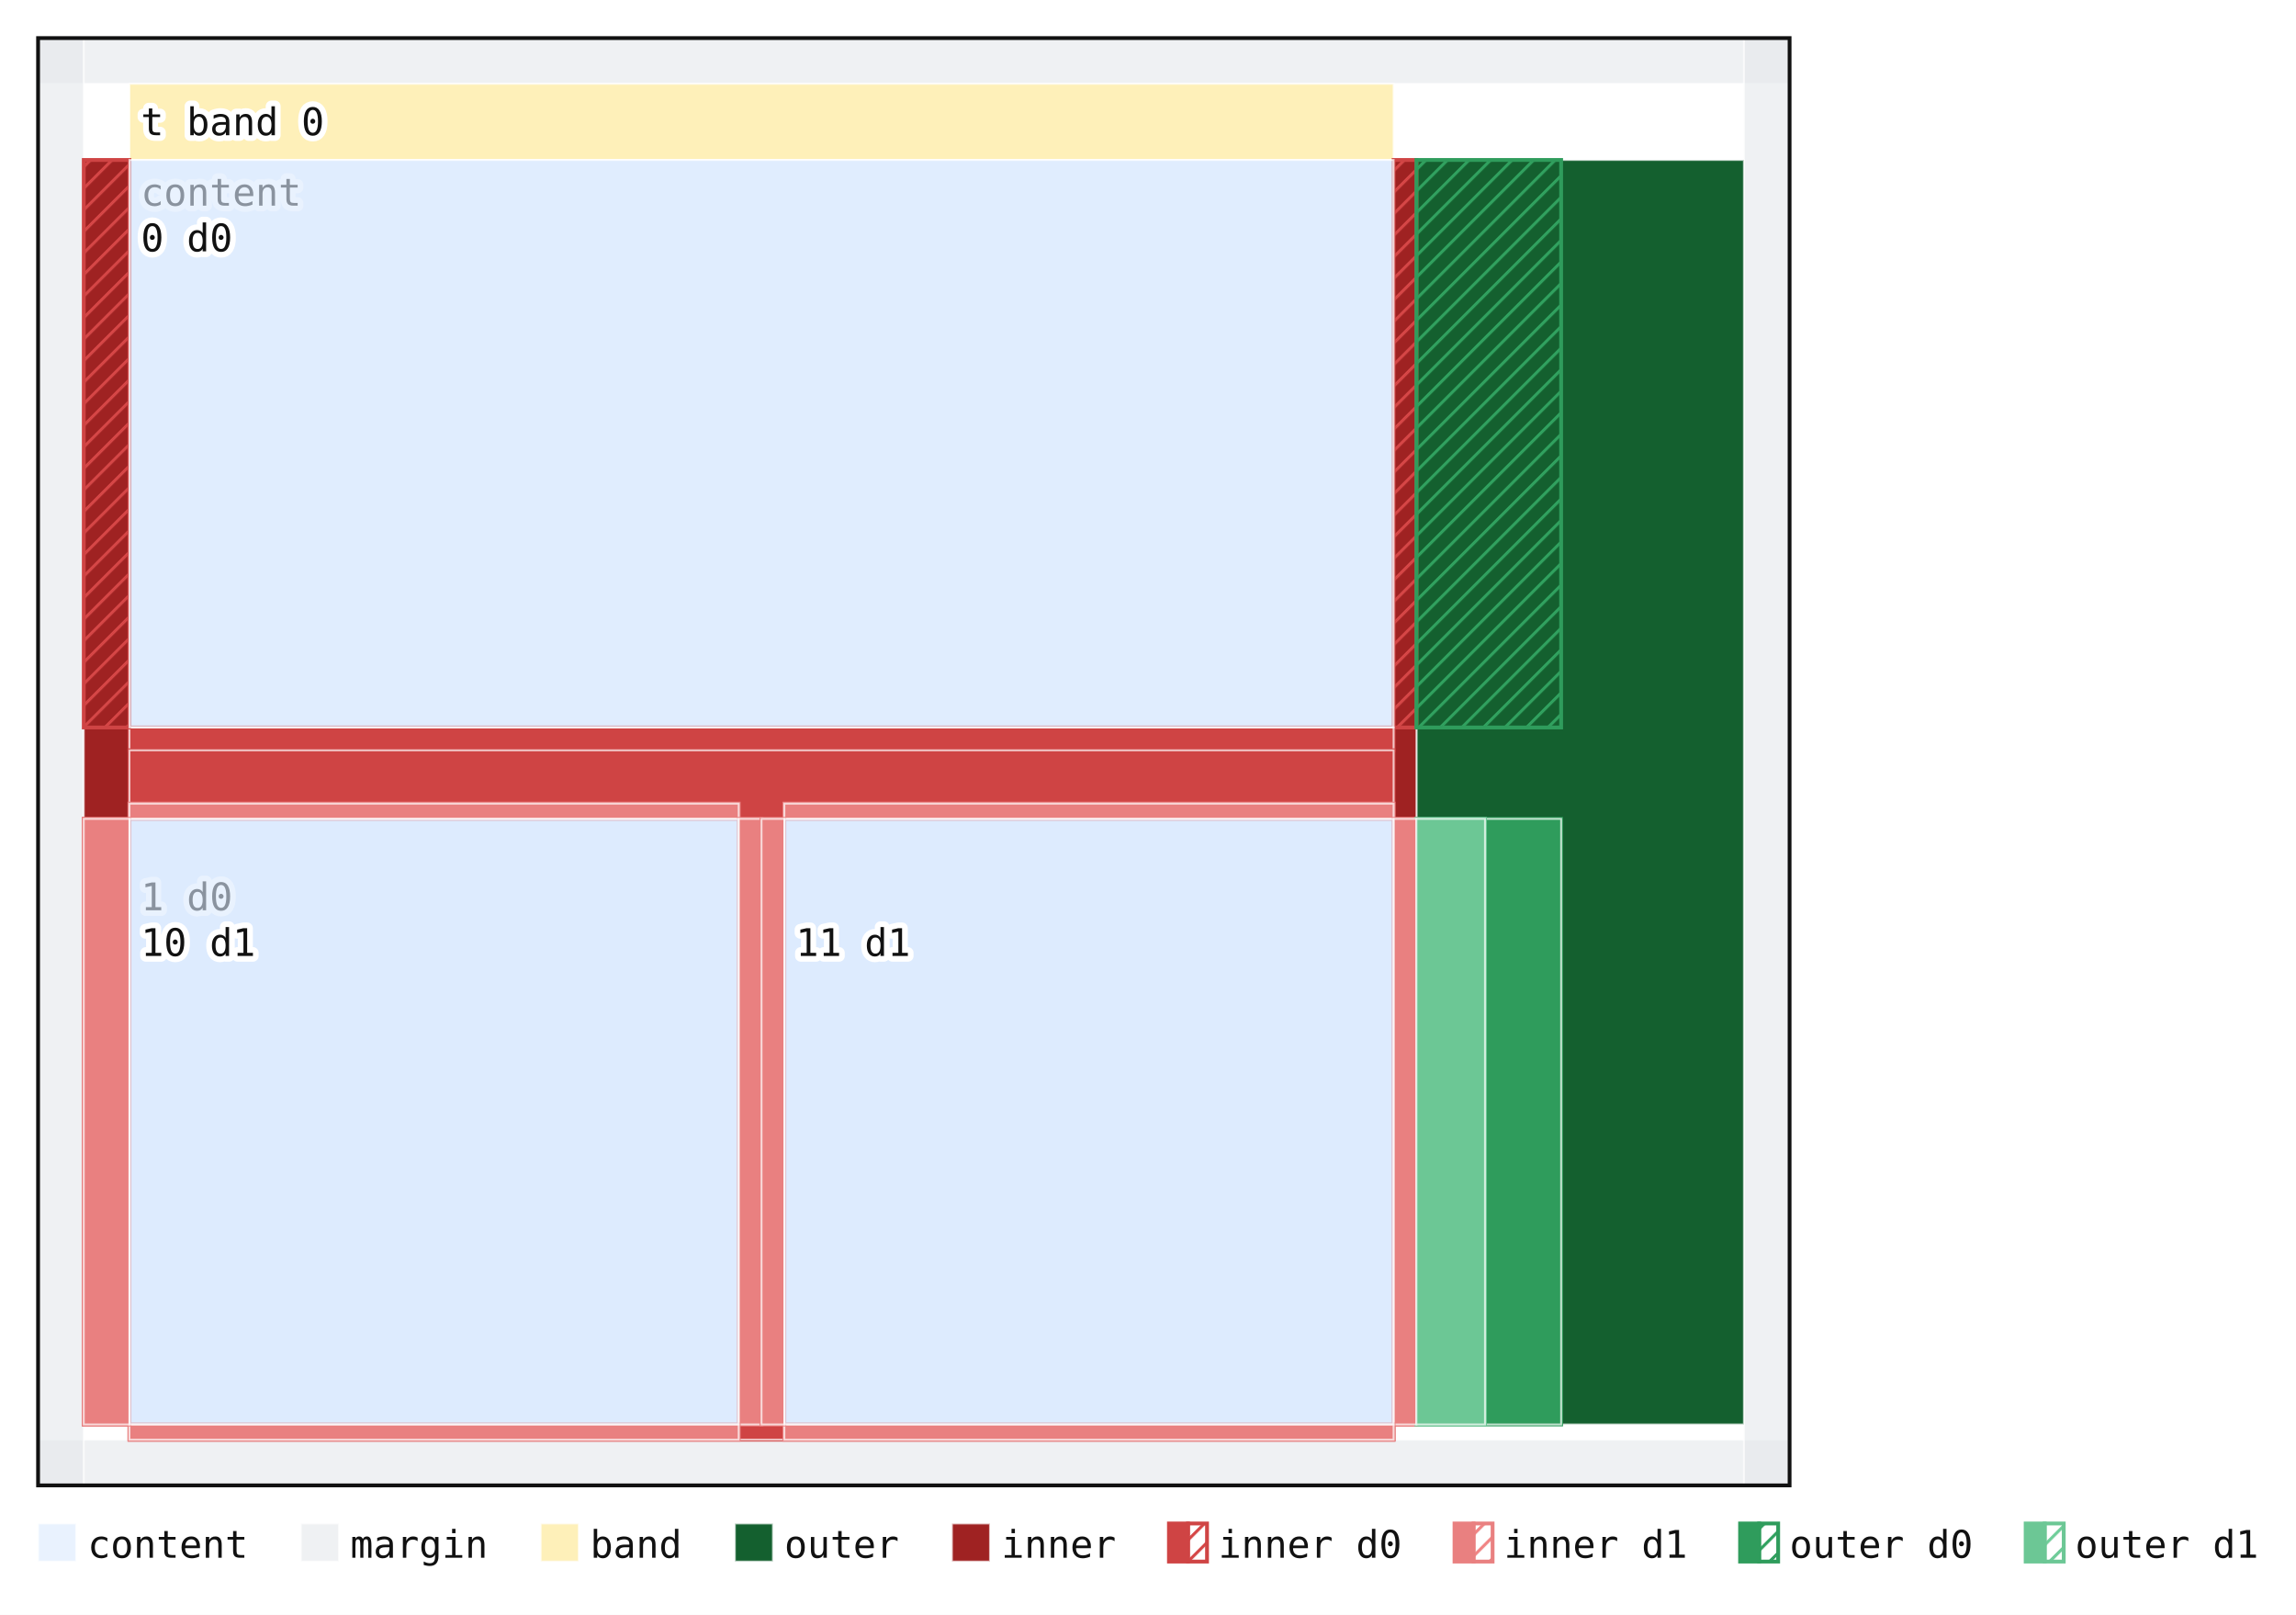
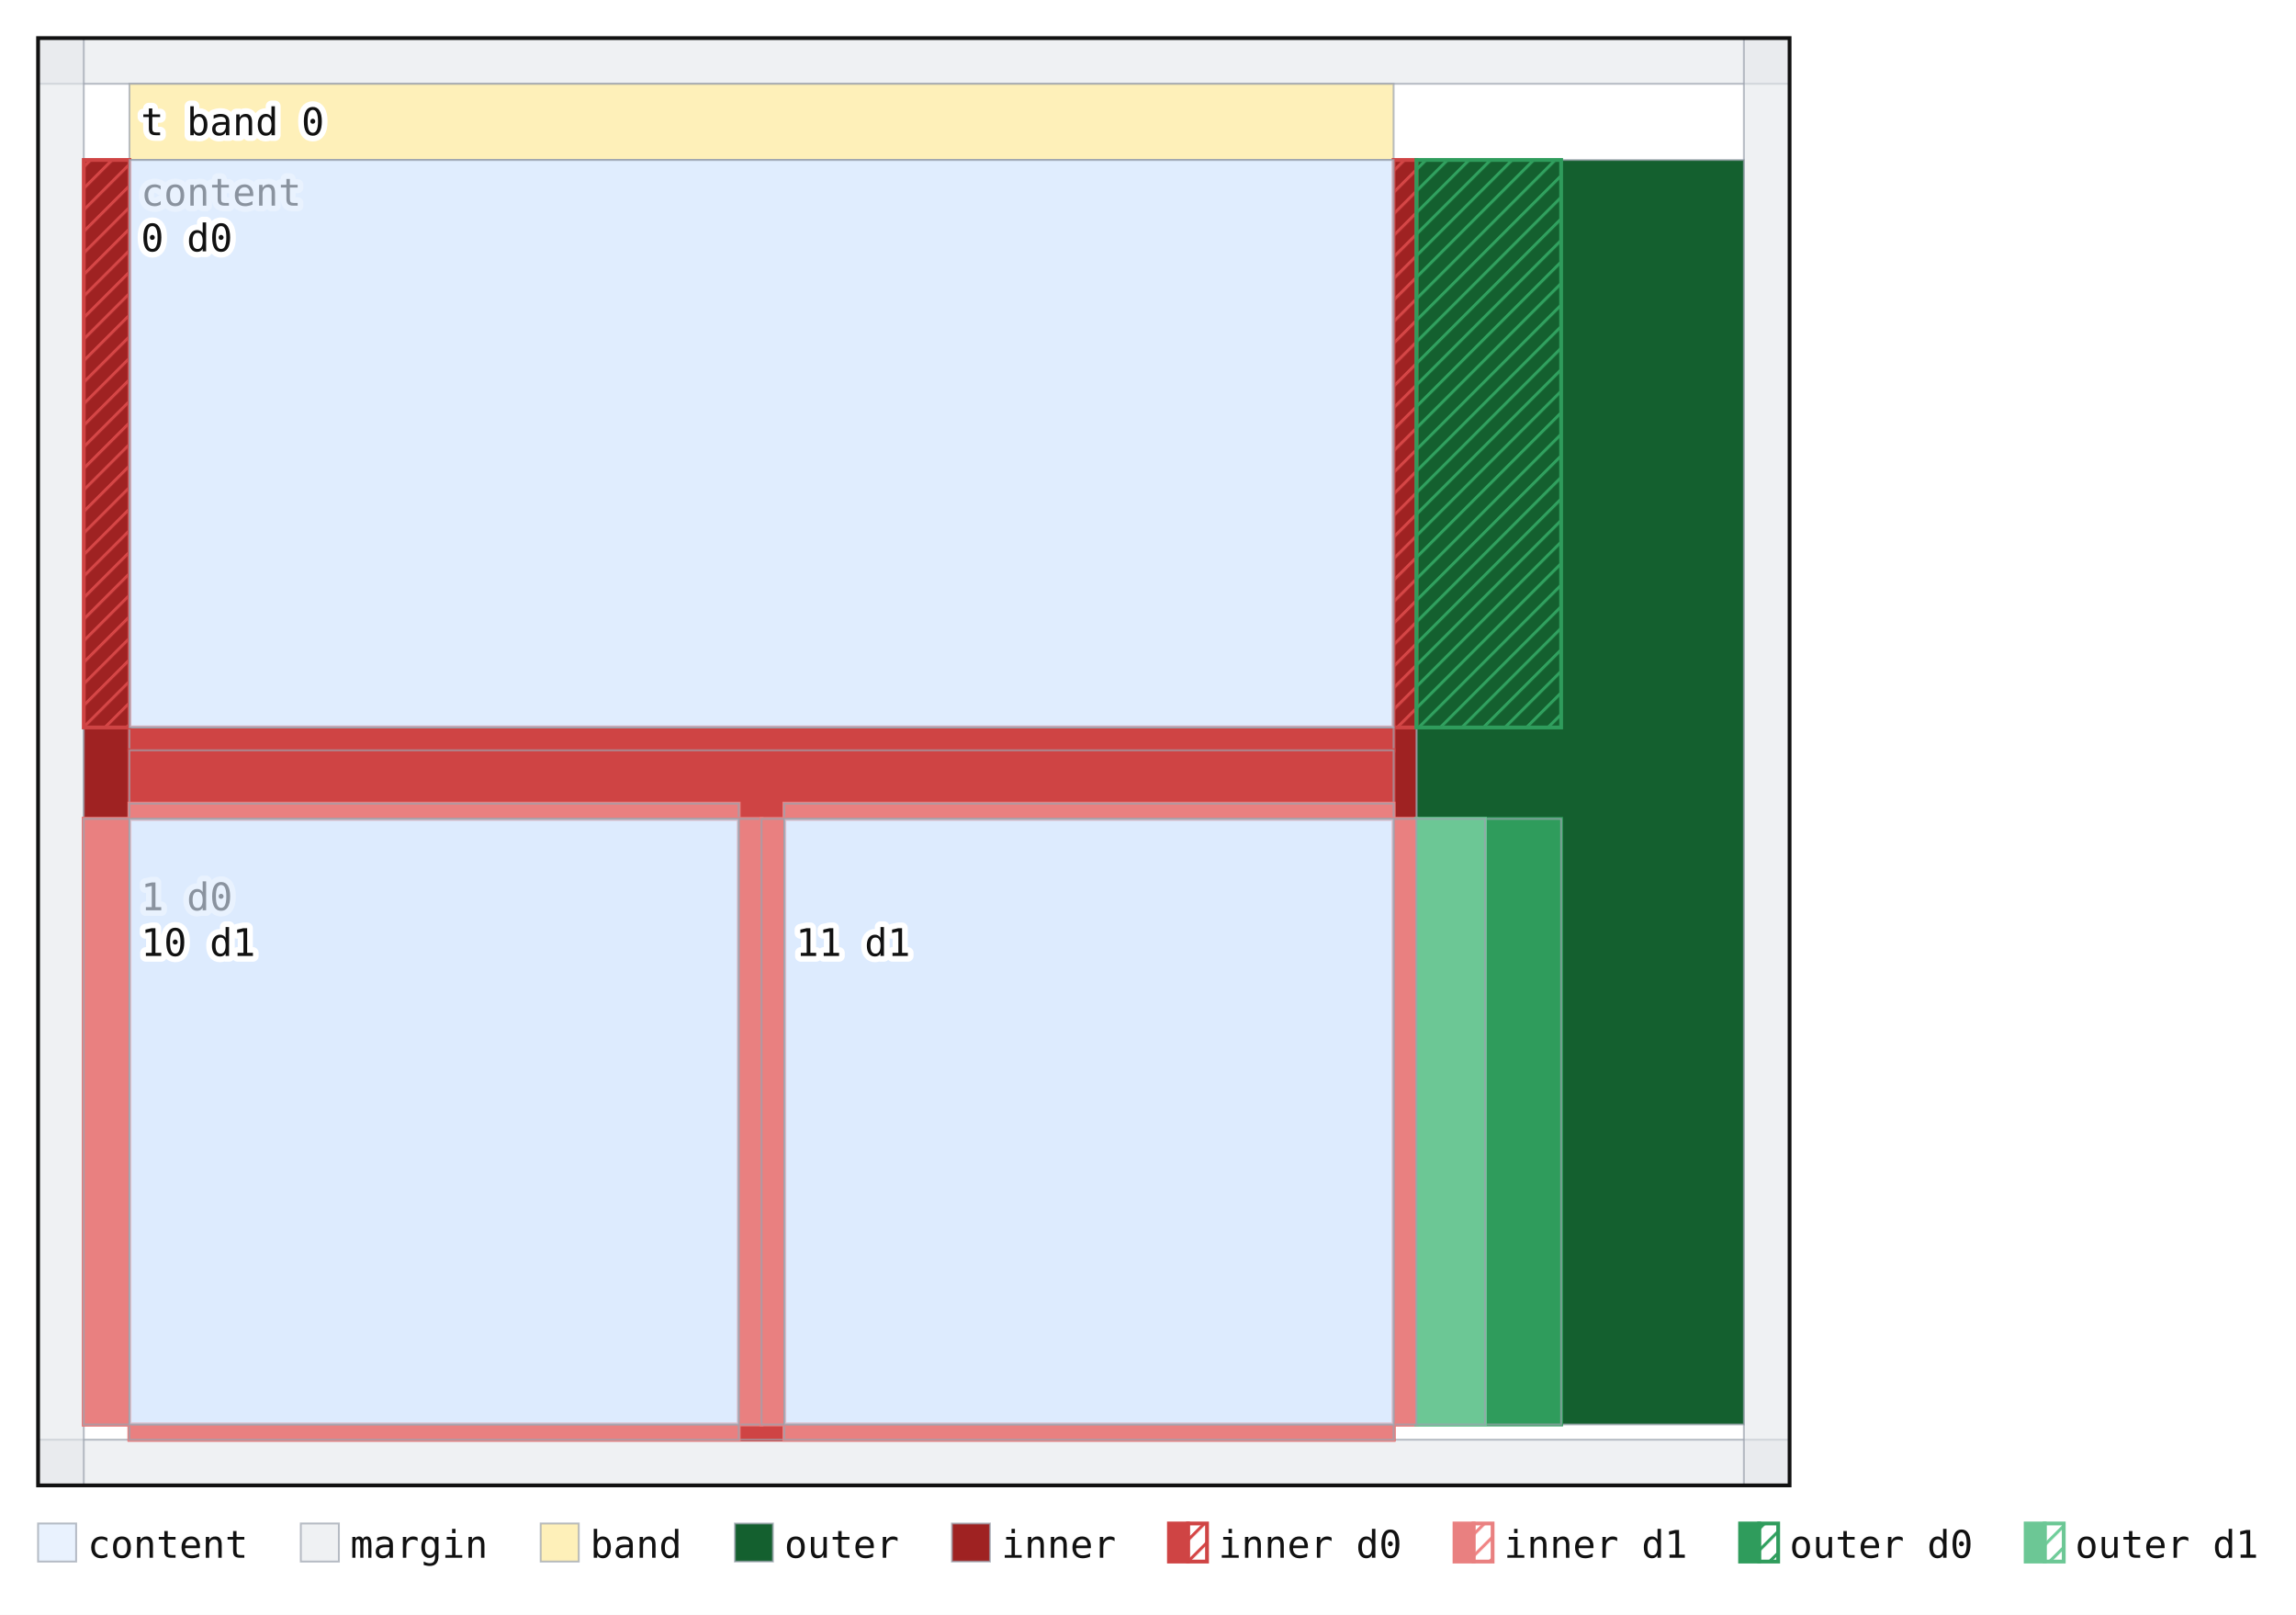
<svg xmlns="http://www.w3.org/2000/svg" viewBox="-10 -10 603 424" font-family="monospace" font-size="10">
  <defs>
    <pattern id="hatch-i0" patternUnits="userSpaceOnUse" width="4" height="4" patternTransform="rotate(45)">
      <line x1="0" y1="0" x2="0" y2="4" stroke="#cf4444" stroke-width="1.6" />
    </pattern>
    <pattern id="hatch-i1" patternUnits="userSpaceOnUse" width="4" height="4" patternTransform="rotate(45)">
      <line x1="0" y1="0" x2="0" y2="4" stroke="#e98080" stroke-width="1.6" />
    </pattern>
    <pattern id="hatch-o0" patternUnits="userSpaceOnUse" width="4" height="4" patternTransform="rotate(45)">
      <line x1="0" y1="0" x2="0" y2="4" stroke="#2f9c5c" stroke-width="1.6" />
    </pattern>
    <pattern id="hatch-o1" patternUnits="userSpaceOnUse" width="4" height="4" patternTransform="rotate(45)">
      <line x1="0" y1="0" x2="0" y2="4" stroke="#6cc795" stroke-width="1.6" />
    </pattern>
  </defs>
  <rect x="-10" y="-10" width="603" height="424" fill="#ffffff" />
-   <rect x="0" y="0" width="460" height="12" fill="#e5e7eb" fill-opacity="0.6" stroke="#ffffff" stroke-width="0.5" stroke-opacity="0.7" />
-   <rect x="24" y="12" width="332" height="20" fill="#fde68a" fill-opacity="0.6" stroke="#ffffff" stroke-width="0.5" stroke-opacity="0.7" />
+   <rect x="0" y="0" width="460" height="12" fill="#e5e7eb" fill-opacity="0.6" stroke="#9ca3af" stroke-width="0.5" stroke-opacity="0.7" />
+   <rect x="24" y="12" width="332" height="20" fill="#fde68a" fill-opacity="0.6" stroke="#9ca3af" stroke-width="0.5" stroke-opacity="0.7" />
  <text x="27" y="25.5" fill="#111111" stroke="#ffffff" stroke-width="3" stroke-linejoin="round" paint-order="stroke">t band 0</text>
-   <rect x="0" y="368" width="460" height="12" fill="#e5e7eb" fill-opacity="0.6" stroke="#ffffff" stroke-width="0.5" stroke-opacity="0.7" />
-   <rect x="24" y="364" width="332" height="4" fill="#9f2222" stroke="#ffffff" stroke-width="0.5" stroke-opacity="0.7" />
-   <rect x="0" y="0" width="12" height="380" fill="#e5e7eb" fill-opacity="0.6" stroke="#ffffff" stroke-width="0.5" stroke-opacity="0.7" />
-   <rect x="12" y="32" width="12" height="332" fill="#9f2222" stroke="#ffffff" stroke-width="0.5" stroke-opacity="0.7" />
-   <rect x="448" y="0" width="12" height="380" fill="#e5e7eb" fill-opacity="0.6" stroke="#ffffff" stroke-width="0.5" stroke-opacity="0.7" />
-   <rect x="362" y="32" width="86" height="332" fill="#14602f" stroke="#ffffff" stroke-width="0.5" stroke-opacity="0.7" />
-   <rect x="356" y="32" width="6" height="332" fill="#9f2222" stroke="#ffffff" stroke-width="0.5" stroke-opacity="0.7" />
-   <rect x="24" y="32" width="332" height="332" fill="#dbeafe" fill-opacity="0.6" stroke="#ffffff" stroke-width="0.5" stroke-opacity="0.7" />
+   <rect x="0" y="368" width="460" height="12" fill="#e5e7eb" fill-opacity="0.6" stroke="#9ca3af" stroke-width="0.5" stroke-opacity="0.7" />
+   <rect x="24" y="364" width="332" height="4" fill="#9f2222" stroke="#9ca3af" stroke-width="0.5" stroke-opacity="0.7" />
+   <rect x="0" y="0" width="12" height="380" fill="#e5e7eb" fill-opacity="0.6" stroke="#9ca3af" stroke-width="0.5" stroke-opacity="0.7" />
+   <rect x="12" y="32" width="12" height="332" fill="#9f2222" stroke="#9ca3af" stroke-width="0.5" stroke-opacity="0.7" />
+   <rect x="448" y="0" width="12" height="380" fill="#e5e7eb" fill-opacity="0.6" stroke="#9ca3af" stroke-width="0.5" stroke-opacity="0.7" />
+   <rect x="362" y="32" width="86" height="332" fill="#14602f" stroke="#9ca3af" stroke-width="0.5" stroke-opacity="0.7" />
+   <rect x="356" y="32" width="6" height="332" fill="#9f2222" stroke="#9ca3af" stroke-width="0.5" stroke-opacity="0.7" />
+   <rect x="24" y="32" width="332" height="332" fill="#dbeafe" fill-opacity="0.6" stroke="#9ca3af" stroke-width="0.5" stroke-opacity="0.7" />
  <text x="27" y="44" fill="#111111" stroke="#ffffff" stroke-width="3" stroke-linejoin="round" paint-order="stroke">content</text>
  <rect x="356" y="32" width="6" height="149" fill="url(#hatch-i0)" stroke="#cf4444" stroke-width="1" />
  <rect x="362" y="32" width="38" height="149" fill="url(#hatch-o0)" stroke="#2f9c5c" stroke-width="1" />
  <rect x="24" y="181" width="332" height="6" fill="url(#hatch-i0)" stroke="#cf4444" stroke-width="1" />
-   <rect x="24" y="181" width="332" height="6" fill="#cf4444" stroke="#ffffff" stroke-width="0.5" stroke-opacity="0.7" />
+   <rect x="24" y="181" width="332" height="6" fill="#cf4444" stroke="#9ca3af" stroke-width="0.5" stroke-opacity="0.7" />
  <rect x="12" y="32" width="12" height="149" fill="url(#hatch-i0)" stroke="#cf4444" stroke-width="1" />
-   <rect x="24" y="32" width="332" height="149" fill="#dbeafe" fill-opacity="0.6" stroke="#ffffff" stroke-width="0.5" stroke-opacity="0.7" />
+   <rect x="24" y="32" width="332" height="149" fill="#dbeafe" fill-opacity="0.6" stroke="#9ca3af" stroke-width="0.5" stroke-opacity="0.7" />
  <text x="27" y="56" fill="#111111" stroke="#ffffff" stroke-width="3" stroke-linejoin="round" paint-order="stroke">0 d0</text>
  <rect x="24" y="187" width="332" height="18" fill="url(#hatch-i0)" stroke="#cf4444" stroke-width="1" />
-   <rect x="24" y="187" width="332" height="18" fill="#cf4444" stroke="#ffffff" stroke-width="0.5" stroke-opacity="0.7" />
+   <rect x="24" y="187" width="332" height="18" fill="#cf4444" stroke="#9ca3af" stroke-width="0.5" stroke-opacity="0.7" />
  <rect x="356" y="205" width="6" height="159" fill="url(#hatch-i0)" stroke="#cf4444" stroke-width="1" />
  <rect x="362" y="205" width="38" height="159" fill="url(#hatch-o0)" stroke="#2f9c5c" stroke-width="1" />
-   <rect x="356" y="205" width="6" height="159" fill="#cf4444" stroke="#ffffff" stroke-width="0.5" stroke-opacity="0.7" />
-   <rect x="362" y="205" width="38" height="159" fill="#2f9c5c" stroke="#ffffff" stroke-width="0.5" stroke-opacity="0.7" />
+   <rect x="356" y="205" width="6" height="159" fill="#cf4444" stroke="#9ca3af" stroke-width="0.5" stroke-opacity="0.7" />
+   <rect x="362" y="205" width="38" height="159" fill="#2f9c5c" stroke="#9ca3af" stroke-width="0.5" stroke-opacity="0.7" />
  <rect x="24" y="364" width="332" height="4" fill="url(#hatch-i0)" stroke="#cf4444" stroke-width="1" />
-   <rect x="24" y="364" width="332" height="4" fill="#cf4444" stroke="#ffffff" stroke-width="0.5" stroke-opacity="0.7" />
+   <rect x="24" y="364" width="332" height="4" fill="#cf4444" stroke="#9ca3af" stroke-width="0.5" stroke-opacity="0.7" />
  <rect x="12" y="205" width="12" height="159" fill="url(#hatch-i0)" stroke="#cf4444" stroke-width="1" />
-   <rect x="12" y="205" width="12" height="159" fill="#cf4444" stroke="#ffffff" stroke-width="0.5" stroke-opacity="0.7" />
-   <rect x="24" y="205" width="332" height="159" fill="#dbeafe" fill-opacity="0.6" stroke="#ffffff" stroke-width="0.5" stroke-opacity="0.7" />
+   <rect x="12" y="205" width="12" height="159" fill="#cf4444" stroke="#9ca3af" stroke-width="0.5" stroke-opacity="0.7" />
+   <rect x="24" y="205" width="332" height="159" fill="#dbeafe" fill-opacity="0.6" stroke="#9ca3af" stroke-width="0.5" stroke-opacity="0.7" />
  <text x="27" y="229" fill="#111111" stroke="#ffffff" stroke-width="3" stroke-linejoin="round" paint-order="stroke">1 d0</text>
  <rect x="24" y="201" width="160" height="4" fill="url(#hatch-i1)" stroke="#e98080" stroke-width="1" />
-   <rect x="24" y="201" width="160" height="4" fill="#e98080" stroke="#ffffff" stroke-width="0.5" stroke-opacity="0.7" />
+   <rect x="24" y="201" width="160" height="4" fill="#e98080" stroke="#9ca3af" stroke-width="0.5" stroke-opacity="0.7" />
  <rect x="184" y="205" width="6" height="159" fill="url(#hatch-i1)" stroke="#e98080" stroke-width="1" />
-   <rect x="184" y="205" width="6" height="159" fill="#e98080" stroke="#ffffff" stroke-width="0.5" stroke-opacity="0.7" />
+   <rect x="184" y="205" width="6" height="159" fill="#e98080" stroke="#9ca3af" stroke-width="0.5" stroke-opacity="0.7" />
  <rect x="24" y="364" width="160" height="4" fill="url(#hatch-i1)" stroke="#e98080" stroke-width="1" />
-   <rect x="24" y="364" width="160" height="4" fill="#e98080" stroke="#ffffff" stroke-width="0.5" stroke-opacity="0.7" />
+   <rect x="24" y="364" width="160" height="4" fill="#e98080" stroke="#9ca3af" stroke-width="0.5" stroke-opacity="0.7" />
  <rect x="12" y="205" width="12" height="159" fill="url(#hatch-i1)" stroke="#e98080" stroke-width="1" />
-   <rect x="12" y="205" width="12" height="159" fill="#e98080" stroke="#ffffff" stroke-width="0.5" stroke-opacity="0.7" />
-   <rect x="24" y="205" width="160" height="159" fill="#dbeafe" fill-opacity="0.6" stroke="#ffffff" stroke-width="0.5" stroke-opacity="0.7" />
+   <rect x="12" y="205" width="12" height="159" fill="#e98080" stroke="#9ca3af" stroke-width="0.5" stroke-opacity="0.7" />
+   <rect x="24" y="205" width="160" height="159" fill="#dbeafe" fill-opacity="0.6" stroke="#9ca3af" stroke-width="0.5" stroke-opacity="0.7" />
  <text x="27" y="241" fill="#111111" stroke="#ffffff" stroke-width="3" stroke-linejoin="round" paint-order="stroke">10 d1</text>
  <rect x="196" y="201" width="160" height="4" fill="url(#hatch-i1)" stroke="#e98080" stroke-width="1" />
-   <rect x="196" y="201" width="160" height="4" fill="#e98080" stroke="#ffffff" stroke-width="0.5" stroke-opacity="0.7" />
+   <rect x="196" y="201" width="160" height="4" fill="#e98080" stroke="#9ca3af" stroke-width="0.5" stroke-opacity="0.7" />
  <rect x="356" y="205" width="6" height="159" fill="url(#hatch-i1)" stroke="#e98080" stroke-width="1" />
  <rect x="362" y="205" width="18" height="159" fill="url(#hatch-o1)" stroke="#6cc795" stroke-width="1" />
-   <rect x="356" y="205" width="6" height="159" fill="#e98080" stroke="#ffffff" stroke-width="0.5" stroke-opacity="0.7" />
-   <rect x="362" y="205" width="18" height="159" fill="#6cc795" stroke="#ffffff" stroke-width="0.5" stroke-opacity="0.7" />
+   <rect x="356" y="205" width="6" height="159" fill="#e98080" stroke="#9ca3af" stroke-width="0.5" stroke-opacity="0.7" />
+   <rect x="362" y="205" width="18" height="159" fill="#6cc795" stroke="#9ca3af" stroke-width="0.5" stroke-opacity="0.7" />
  <rect x="196" y="364" width="160" height="4" fill="url(#hatch-i1)" stroke="#e98080" stroke-width="1" />
-   <rect x="196" y="364" width="160" height="4" fill="#e98080" stroke="#ffffff" stroke-width="0.5" stroke-opacity="0.7" />
+   <rect x="196" y="364" width="160" height="4" fill="#e98080" stroke="#9ca3af" stroke-width="0.5" stroke-opacity="0.7" />
  <rect x="190" y="205" width="6" height="159" fill="url(#hatch-i1)" stroke="#e98080" stroke-width="1" />
-   <rect x="190" y="205" width="6" height="159" fill="#e98080" stroke="#ffffff" stroke-width="0.5" stroke-opacity="0.7" />
-   <rect x="196" y="205" width="160" height="159" fill="#dbeafe" fill-opacity="0.6" stroke="#ffffff" stroke-width="0.5" stroke-opacity="0.7" />
+   <rect x="190" y="205" width="6" height="159" fill="#e98080" stroke="#9ca3af" stroke-width="0.5" stroke-opacity="0.7" />
+   <rect x="196" y="205" width="160" height="159" fill="#dbeafe" fill-opacity="0.6" stroke="#9ca3af" stroke-width="0.5" stroke-opacity="0.7" />
  <text x="199" y="241" fill="#111111" stroke="#ffffff" stroke-width="3" stroke-linejoin="round" paint-order="stroke">11 d1</text>
-   <rect x="0" y="390" width="10" height="10" fill="#dbeafe" fill-opacity="0.6" stroke="#ffffff" stroke-width="0.5" stroke-opacity="0.7" />
+   <rect x="0" y="390" width="10" height="10" fill="#dbeafe" fill-opacity="0.6" stroke="#9ca3af" stroke-width="0.5" stroke-opacity="0.7" />
  <text x="13" y="399" fill="#111111" stroke="#ffffff" stroke-width="3" stroke-linejoin="round" paint-order="stroke">content</text>
-   <rect x="69" y="390" width="10" height="10" fill="#e5e7eb" fill-opacity="0.6" stroke="#ffffff" stroke-width="0.5" stroke-opacity="0.7" />
+   <rect x="69" y="390" width="10" height="10" fill="#e5e7eb" fill-opacity="0.6" stroke="#9ca3af" stroke-width="0.5" stroke-opacity="0.7" />
  <text x="82" y="399" fill="#111111" stroke="#ffffff" stroke-width="3" stroke-linejoin="round" paint-order="stroke">margin</text>
-   <rect x="132" y="390" width="10" height="10" fill="#fde68a" fill-opacity="0.6" stroke="#ffffff" stroke-width="0.5" stroke-opacity="0.7" />
+   <rect x="132" y="390" width="10" height="10" fill="#fde68a" fill-opacity="0.6" stroke="#9ca3af" stroke-width="0.5" stroke-opacity="0.7" />
  <text x="145" y="399" fill="#111111" stroke="#ffffff" stroke-width="3" stroke-linejoin="round" paint-order="stroke">band</text>
-   <rect x="183" y="390" width="10" height="10" fill="#14602f" stroke="#ffffff" stroke-width="0.5" stroke-opacity="0.7" />
+   <rect x="183" y="390" width="10" height="10" fill="#14602f" stroke="#9ca3af" stroke-width="0.5" stroke-opacity="0.7" />
  <text x="196" y="399" fill="#111111" stroke="#ffffff" stroke-width="3" stroke-linejoin="round" paint-order="stroke">outer</text>
-   <rect x="240" y="390" width="10" height="10" fill="#9f2222" stroke="#ffffff" stroke-width="0.5" stroke-opacity="0.7" />
+   <rect x="240" y="390" width="10" height="10" fill="#9f2222" stroke="#9ca3af" stroke-width="0.5" stroke-opacity="0.7" />
  <text x="253" y="399" fill="#111111" stroke="#ffffff" stroke-width="3" stroke-linejoin="round" paint-order="stroke">inner</text>
  <rect x="297" y="390" width="5" height="10" fill="#cf4444" stroke="#cf4444" stroke-width="1" />
  <rect x="302" y="390" width="5" height="10" fill="url(#hatch-i0)" stroke="#cf4444" stroke-width="1" />
  <text x="310" y="399" fill="#111111" stroke="#ffffff" stroke-width="3" stroke-linejoin="round" paint-order="stroke">inner d0</text>
  <rect x="372" y="390" width="5" height="10" fill="#e98080" stroke="#e98080" stroke-width="1" />
  <rect x="377" y="390" width="5" height="10" fill="url(#hatch-i1)" stroke="#e98080" stroke-width="1" />
  <text x="385" y="399" fill="#111111" stroke="#ffffff" stroke-width="3" stroke-linejoin="round" paint-order="stroke">inner d1</text>
  <rect x="447" y="390" width="5" height="10" fill="#2f9c5c" stroke="#2f9c5c" stroke-width="1" />
  <rect x="452" y="390" width="5" height="10" fill="url(#hatch-o0)" stroke="#2f9c5c" stroke-width="1" />
  <text x="460" y="399" fill="#111111" stroke="#ffffff" stroke-width="3" stroke-linejoin="round" paint-order="stroke">outer d0</text>
  <rect x="522" y="390" width="5" height="10" fill="#6cc795" stroke="#6cc795" stroke-width="1" />
  <rect x="527" y="390" width="5" height="10" fill="url(#hatch-o1)" stroke="#6cc795" stroke-width="1" />
  <text x="535" y="399" fill="#111111" stroke="#ffffff" stroke-width="3" stroke-linejoin="round" paint-order="stroke">outer d1</text>
  <rect x="0" y="0" width="460" height="380" fill="none" stroke="#111111" stroke-width="1" />
</svg>
